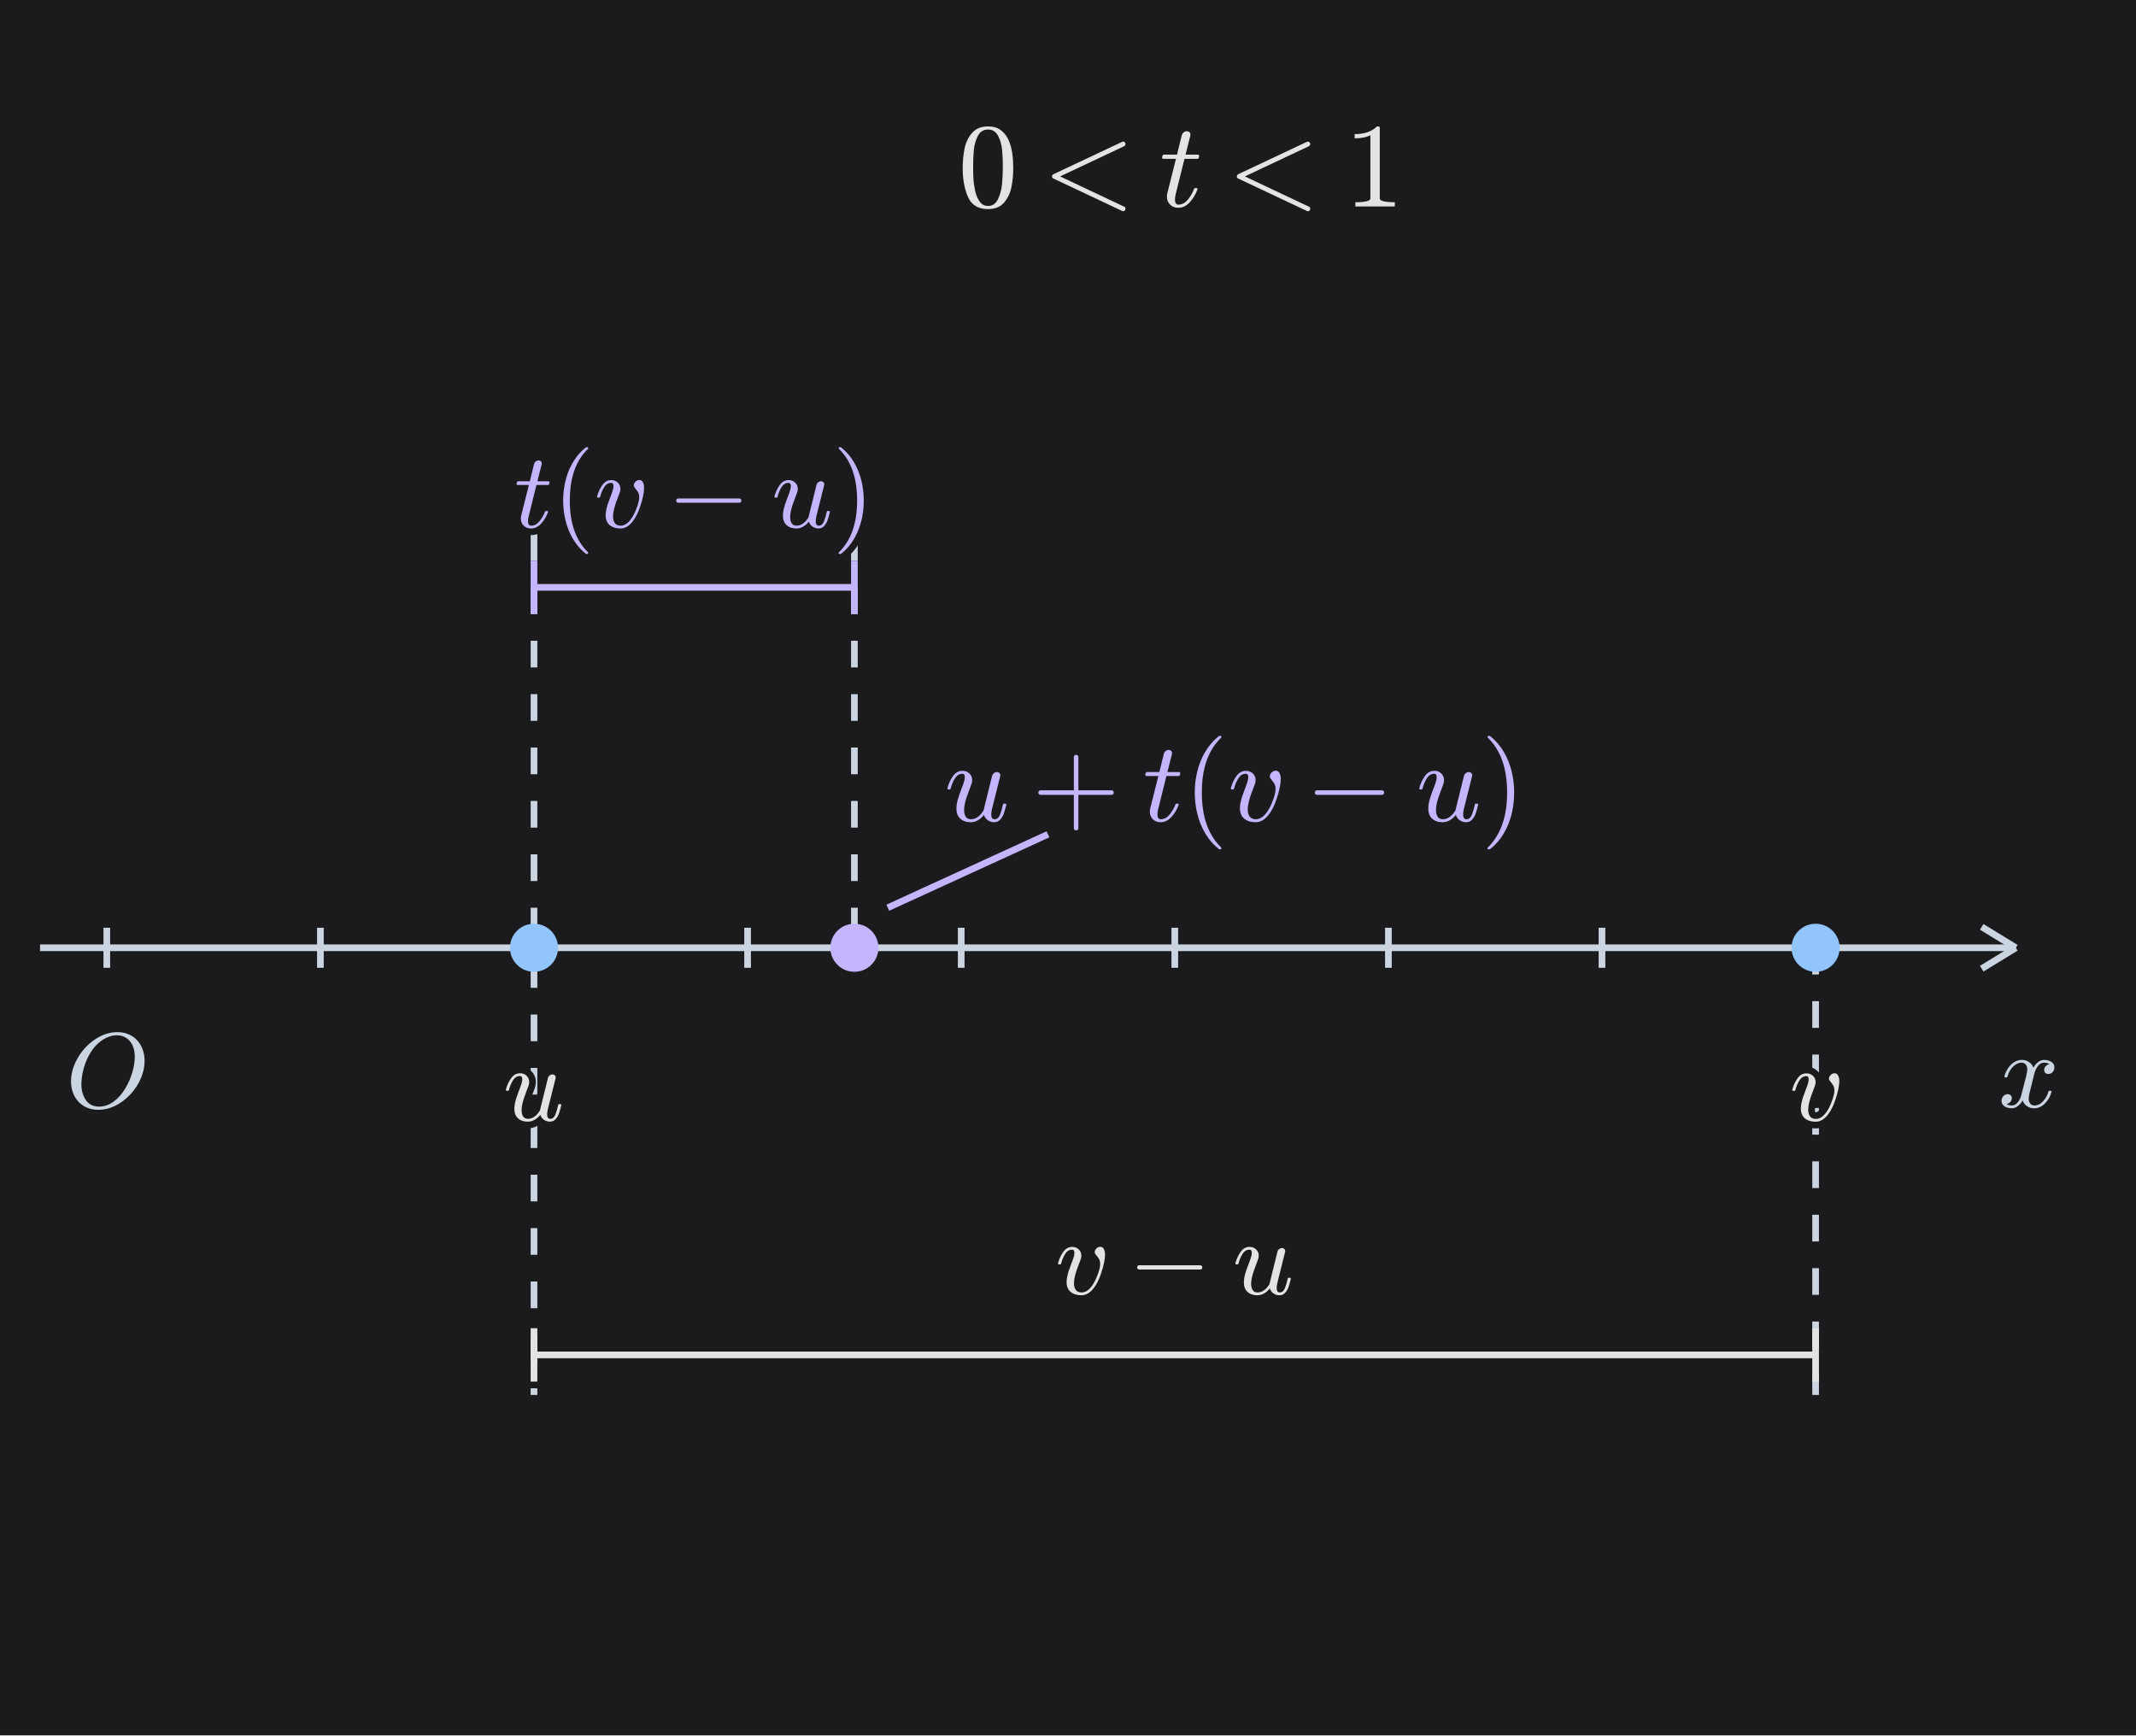
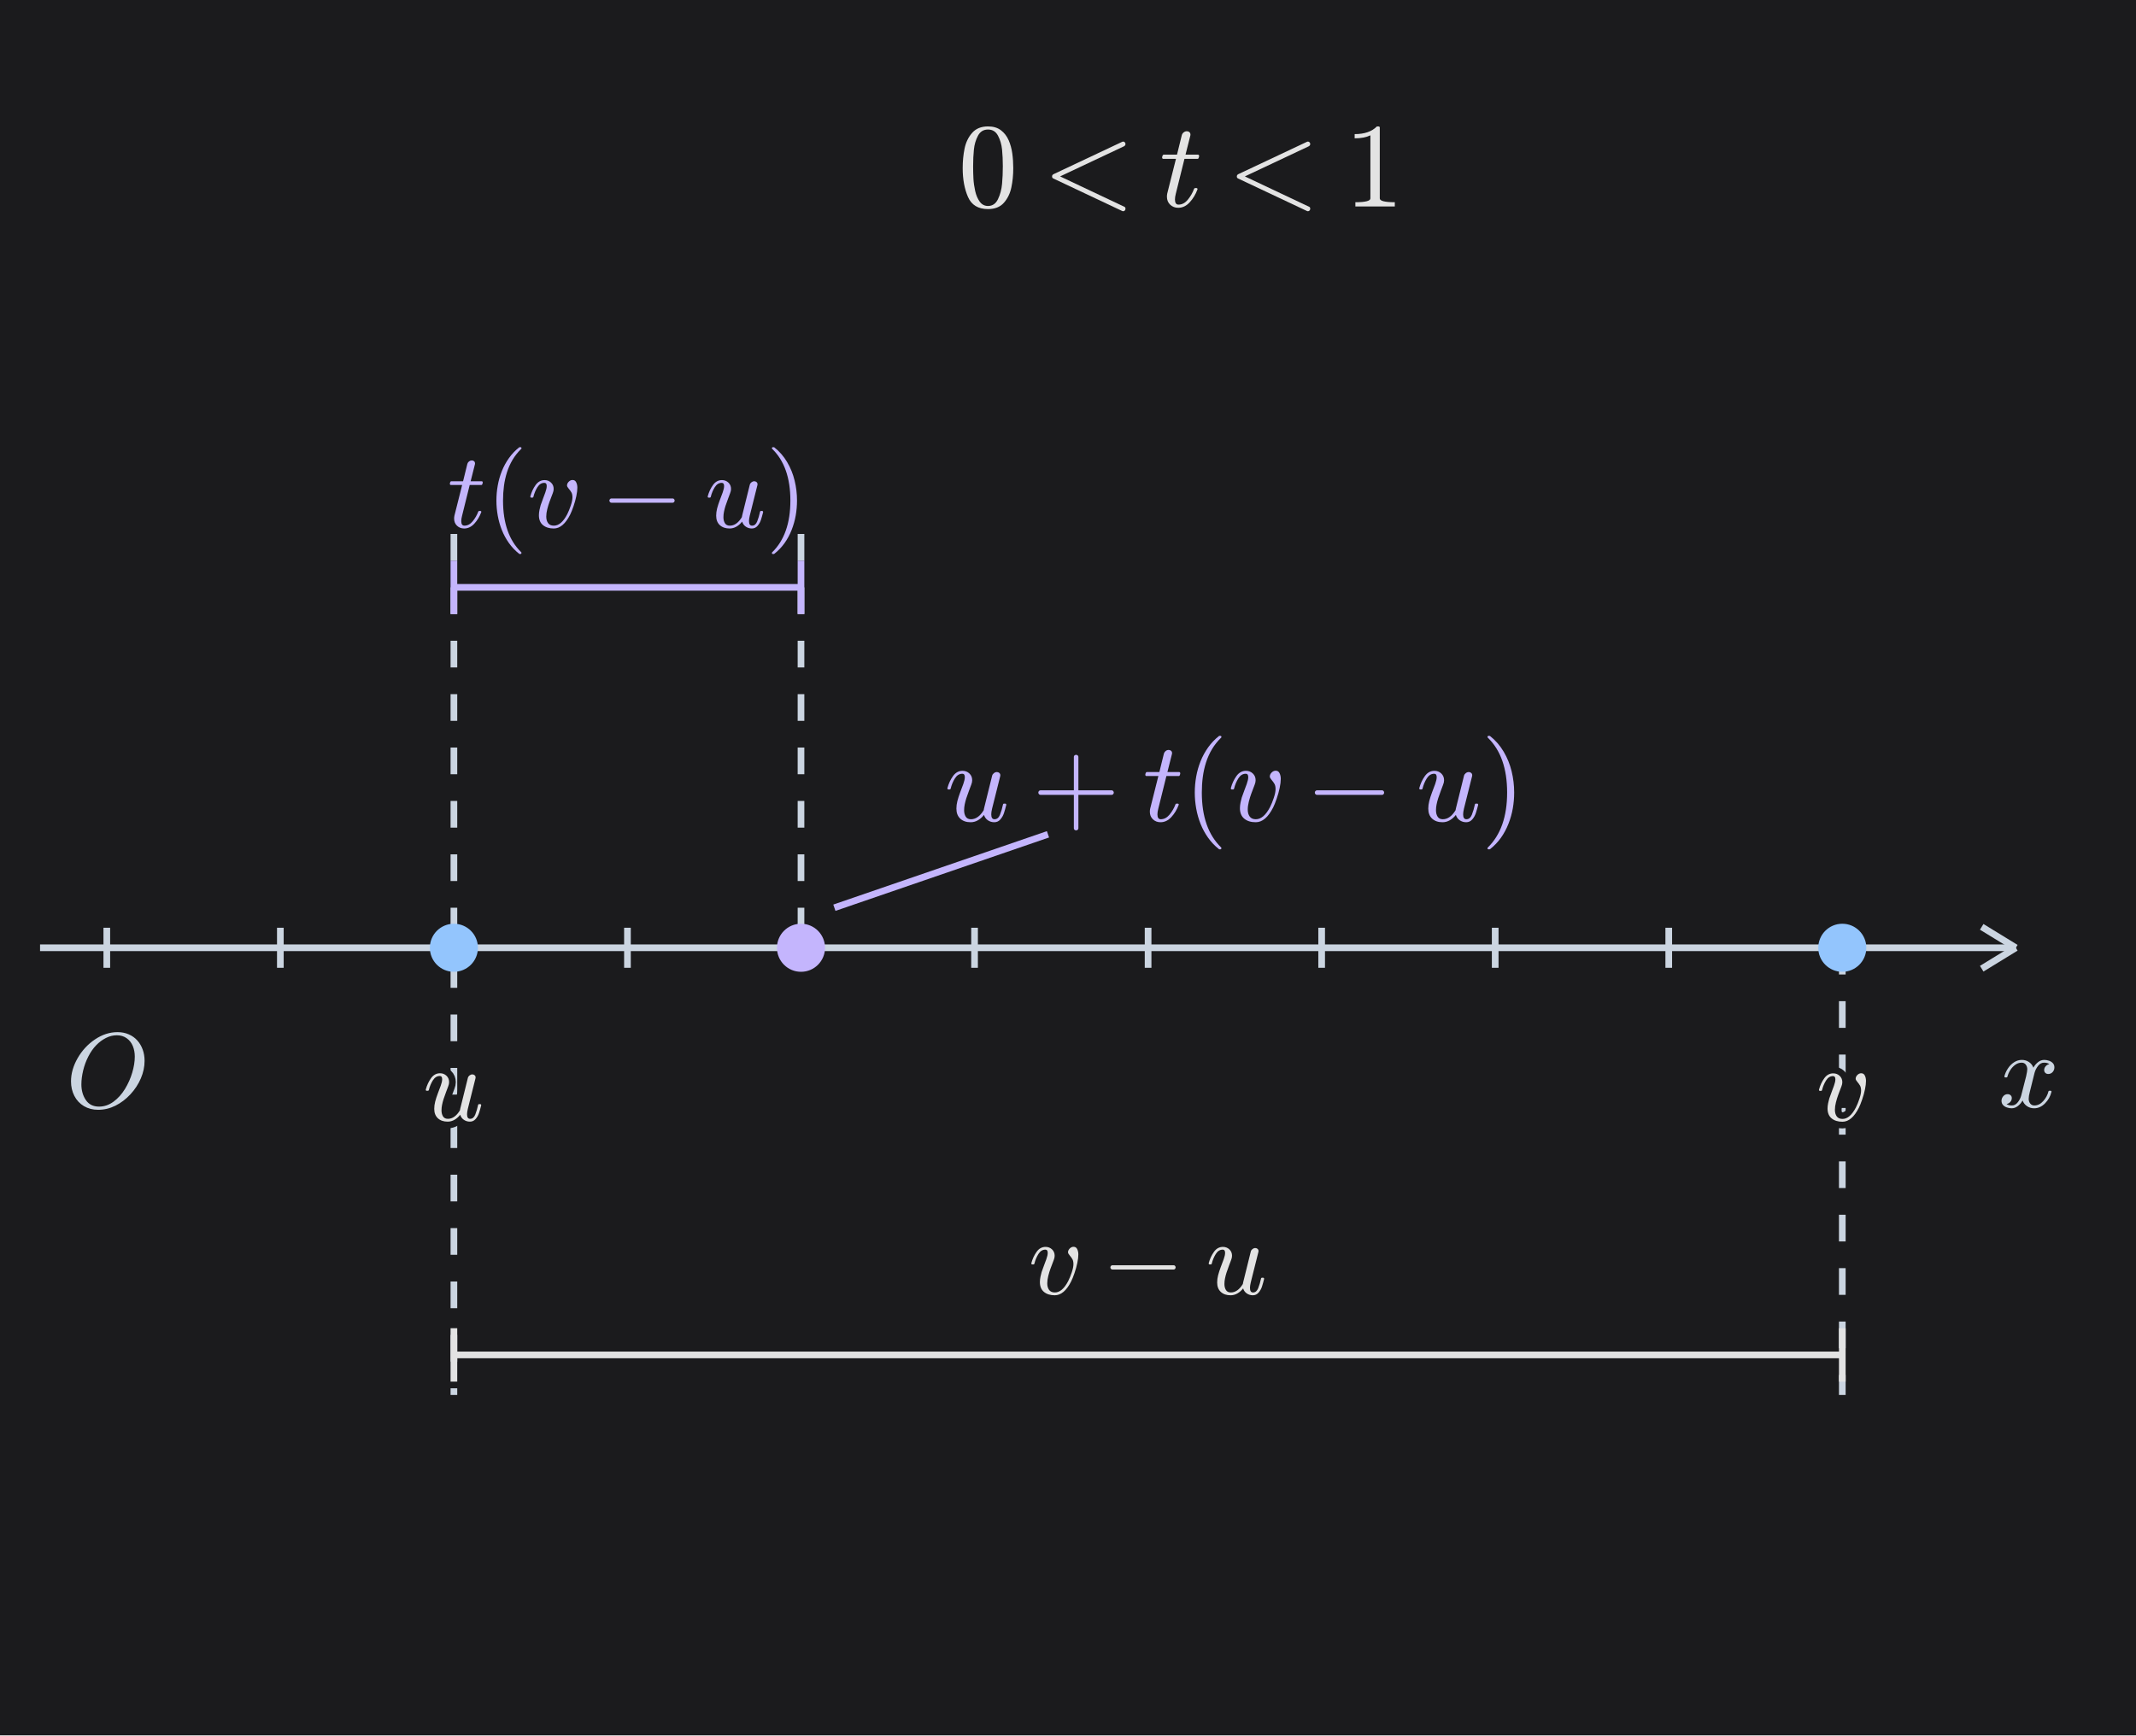
<svg xmlns="http://www.w3.org/2000/svg" xmlns:xlink="http://www.w3.org/1999/xlink" width="320" height="260" viewBox="0 0 320 260" role="img" aria-labelledby="title">
  <rect width="320" height="260" fill="#1b1b1d" />
  <line x1="6" y1="142" x2="302" y2="142" stroke="#cbd5e1" stroke-width="1" />
  <line x1="302" y1="142" x2="296.885" y2="145.136" stroke="#cbd5e1" stroke-width="1" />
  <line x1="302" y1="142" x2="296.885" y2="138.864" stroke="#cbd5e1" stroke-width="1" />
  <line x1="16" y1="139" x2="16" y2="145" stroke="#cbd5e1" stroke-width="1" />
-   <line x1="48" y1="139" x2="48" y2="145" stroke="#cbd5e1" stroke-width="1" />
-   <line x1="80" y1="139" x2="80" y2="145" stroke="#cbd5e1" stroke-width="1" />
-   <line x1="112" y1="139" x2="112" y2="145" stroke="#cbd5e1" stroke-width="1" />
-   <line x1="144" y1="139" x2="144" y2="145" stroke="#cbd5e1" stroke-width="1" />
-   <line x1="176" y1="139" x2="176" y2="145" stroke="#cbd5e1" stroke-width="1" />
-   <line x1="208" y1="139" x2="208" y2="145" stroke="#cbd5e1" stroke-width="1" />
-   <line x1="240" y1="139" x2="240" y2="145" stroke="#cbd5e1" stroke-width="1" />
-   <line x1="272" y1="139" x2="272" y2="145" stroke="#cbd5e1" stroke-width="1" />
+   <line x1="42" y1="139" x2="42" y2="145" stroke="#cbd5e1" stroke-width="1" />
+   <line x1="68" y1="139" x2="68" y2="145" stroke="#cbd5e1" stroke-width="1" />
+   <line x1="94" y1="139" x2="94" y2="145" stroke="#cbd5e1" stroke-width="1" />
+   <line x1="120" y1="139" x2="120" y2="145" stroke="#cbd5e1" stroke-width="1" />
+   <line x1="146" y1="139" x2="146" y2="145" stroke="#cbd5e1" stroke-width="1" />
+   <line x1="172" y1="139" x2="172" y2="145" stroke="#cbd5e1" stroke-width="1" />
+   <line x1="198" y1="139" x2="198" y2="145" stroke="#cbd5e1" stroke-width="1" />
+   <line x1="224" y1="139" x2="224" y2="145" stroke="#cbd5e1" stroke-width="1" />
+   <line x1="250" y1="139" x2="250" y2="145" stroke="#cbd5e1" stroke-width="1" />
+   <line x1="276" y1="139" x2="276" y2="145" stroke="#cbd5e1" stroke-width="1" />
  <g transform="translate(9.84,154.64) scale(0.16)" color="#cbd5e1" role="img" aria-label="$O$">
    <svg overflow="visible" width="77" height="74" viewBox="0 0 77 74" version="1.1">
      <defs> </defs>
      <g id="label-107-figure_1">
        <g id="label-107-patch_1">
          <path d="M 0 74 L 77 74 L 77 0 L 0 0 L 0 74 z " style="fill: none" />
        </g>
        <g id="label-107-text_1">
          <g style="fill: currentColor" transform="translate(0 71) scale(1 -1)">
            <defs>
              <path stroke="#1b1b1d" stroke-width="800" stroke-linejoin="round" paint-order="stroke fill" id="label-107-Cmmi10-35" d="M 1947 -141 Q 1466 -141 1094 79 Q 722 300 520 692 Q 319 1084 319 1563 Q 319 2259 714 2950 Q 1109 3641 1756 4077 Q 2403 4513 3109 4513 Q 3475 4513 3778 4381 Q 4081 4250 4290 4017 Q 4500 3784 4614 3471 Q 4728 3159 4728 2791 Q 4728 2263 4503 1739 Q 4278 1216 3879 786 Q 3481 356 2984 107 Q 2488 -141 1947 -141 z M 1997 50 Q 2463 50 2866 345 Q 3269 641 3553 1108 Q 3838 1575 3989 2089 Q 4141 2603 4141 3047 Q 4141 3394 4022 3683 Q 3903 3972 3656 4148 Q 3409 4325 3066 4325 Q 2728 4325 2409 4162 Q 2091 4000 1831 3731 Q 1566 3459 1359 3057 Q 1153 2656 1047 2214 Q 941 1772 941 1381 Q 941 838 1208 444 Q 1475 50 1997 50 z " transform="scale(0.015625)" />
            </defs>
            <use xlink:href="#label-107-Cmmi10-35" transform="translate(0 0.484375)" />
          </g>
        </g>
      </g>
    </svg>
  </g>
  <g transform="translate(299.36,158.8) scale(0.16)" color="#cbd5e1" role="img" aria-label="$x$">
    <svg overflow="visible" width="58" height="47" viewBox="0 0 58 47" version="1.1">
      <defs> </defs>
      <g id="label-108-figure_1">
        <g id="label-108-patch_1">
          <path d="M 0 47 L 58 47 L 58 0 L 0 0 L 0 47 z " style="fill: none" />
        </g>
        <g id="label-108-text_1">
          <g style="fill: currentColor" transform="translate(0 45) scale(1 -1)">
            <defs>
              <path stroke="#1b1b1d" stroke-width="800" stroke-linejoin="round" paint-order="stroke fill" id="label-108-Cmmi10-3f" d="M 500 184 Q 613 97 819 97 Q 1019 97 1172 289 Q 1325 481 1381 709 L 1672 1844 Q 1741 2153 1741 2266 Q 1741 2425 1652 2544 Q 1563 2663 1403 2663 Q 1200 2663 1022 2536 Q 844 2409 722 2214 Q 600 2019 550 1819 Q 538 1778 500 1778 L 422 1778 Q 372 1778 372 1838 L 372 1856 Q 434 2094 584 2320 Q 734 2547 951 2687 Q 1169 2828 1416 2828 Q 1650 2828 1839 2703 Q 2028 2578 2106 2363 Q 2216 2559 2386 2693 Q 2556 2828 2759 2828 Q 2897 2828 3040 2779 Q 3184 2731 3275 2631 Q 3366 2531 3366 2381 Q 3366 2219 3261 2101 Q 3156 1984 2994 1984 Q 2891 1984 2822 2050 Q 2753 2116 2753 2216 Q 2753 2350 2845 2451 Q 2938 2553 3066 2572 Q 2950 2663 2747 2663 Q 2541 2663 2389 2472 Q 2238 2281 2175 2047 L 1894 916 Q 1825 659 1825 494 Q 1825 331 1917 214 Q 2009 97 2163 97 Q 2463 97 2698 361 Q 2934 625 3009 941 Q 3022 978 3059 978 L 3138 978 Q 3163 978 3178 961 Q 3194 944 3194 922 Q 3194 916 3188 903 Q 3097 522 2806 225 Q 2516 -72 2150 -72 Q 1916 -72 1727 54 Q 1538 181 1459 397 Q 1359 209 1182 68 Q 1006 -72 806 -72 Q 669 -72 523 -23 Q 378 25 287 125 Q 197 225 197 378 Q 197 528 301 651 Q 406 775 563 775 Q 669 775 741 711 Q 813 647 813 544 Q 813 409 723 309 Q 634 209 500 184 z " transform="scale(0.015625)" />
            </defs>
            <use xlink:href="#label-108-Cmmi10-3f" transform="translate(0 0.8125)" />
          </g>
        </g>
      </g>
    </svg>
  </g>
-   <line x1="80" y1="80" x2="80" y2="209" stroke="#cbd5e1" stroke-width="1" stroke-dasharray="4 4" />
-   <line x1="128" y1="80" x2="128" y2="142" stroke="#cbd5e1" stroke-width="1" stroke-dasharray="4 4" />
-   <line x1="272" y1="142" x2="272" y2="209" stroke="#cbd5e1" stroke-width="1" stroke-dasharray="4 4" />
-   <circle cx="80" cy="142" r="3" fill="#93c5fd" stroke="#93c5fd" stroke-width="1.2" />
-   <circle cx="128" cy="142" r="3" fill="#c4b5fd" stroke="#c4b5fd" stroke-width="1.2" />
-   <circle cx="272" cy="142" r="3" fill="#93c5fd" stroke="#93c5fd" stroke-width="1.2" />
-   <g transform="translate(75.36,160.8) scale(0.16)" color="#e3e3e3" role="img" aria-label="$u$">
+   <line x1="68" y1="80" x2="68" y2="209" stroke="#cbd5e1" stroke-width="1" stroke-dasharray="4 4" />
+   <line x1="120" y1="80" x2="120" y2="142" stroke="#cbd5e1" stroke-width="1" stroke-dasharray="4 4" />
+   <line x1="276" y1="142" x2="276" y2="209" stroke="#cbd5e1" stroke-width="1" stroke-dasharray="4 4" />
+   <circle cx="68" cy="142" r="3" fill="#93c5fd" stroke="#93c5fd" stroke-width="1.2" />
+   <circle cx="120" cy="142" r="3" fill="#c4b5fd" stroke="#c4b5fd" stroke-width="1.2" />
+   <circle cx="276" cy="142" r="3" fill="#93c5fd" stroke="#93c5fd" stroke-width="1.2" />
+   <g transform="translate(63.36,160.8) scale(0.16)" color="#e3e3e3" role="img" aria-label="$u$">
    <svg overflow="visible" width="58" height="47" viewBox="0 0 58 47" version="1.1">
      <defs> </defs>
      <g id="label-109-figure_1">
        <g id="label-109-patch_1">
          <path d="M 0 47 L 58 47 L 58 0 L 0 0 L 0 47 z " style="fill: none" />
        </g>
        <g id="label-109-text_1">
          <g style="fill: currentColor" transform="translate(0 45) scale(1 -1)">
            <defs>
              <path stroke="#1b1b1d" stroke-width="800" stroke-linejoin="round" paint-order="stroke fill" id="label-109-Cmmi10-60" d="M 678 697 Q 678 906 734 1126 Q 791 1347 892 1617 Q 994 1888 1069 2088 Q 1153 2322 1153 2472 Q 1153 2663 1013 2663 Q 759 2663 595 2402 Q 431 2141 353 1819 Q 341 1778 300 1778 L 225 1778 Q 172 1778 172 1838 L 172 1856 Q 275 2238 487 2533 Q 700 2828 1025 2828 Q 1253 2828 1411 2678 Q 1569 2528 1569 2297 Q 1569 2178 1516 2047 Q 1488 1969 1388 1706 Q 1288 1444 1234 1272 Q 1181 1100 1147 934 Q 1113 769 1113 603 Q 1113 391 1203 244 Q 1294 97 1497 97 Q 1906 97 2216 603 Q 2222 628 2226 651 Q 2231 675 2234 697 L 2694 2553 Q 2716 2638 2794 2698 Q 2872 2759 2963 2759 Q 3041 2759 3098 2709 Q 3156 2659 3156 2578 Q 3156 2541 3150 2528 L 2688 684 Q 2644 494 2644 372 Q 2644 97 2828 97 Q 3034 97 3136 351 Q 3238 606 3309 941 Q 3322 978 3359 978 L 3438 978 Q 3463 978 3478 956 Q 3494 934 3494 916 Q 3425 641 3361 444 Q 3297 247 3159 87 Q 3022 -72 2816 -72 Q 2613 -72 2452 39 Q 2291 150 2234 341 Q 2088 153 1894 40 Q 1700 -72 1484 -72 Q 1116 -72 897 129 Q 678 331 678 697 z " transform="scale(0.015625)" />
            </defs>
            <use xlink:href="#label-109-Cmmi10-60" transform="translate(0 0.8125)" />
          </g>
        </g>
      </g>
    </svg>
  </g>
-   <g transform="translate(268.08,160.8) scale(0.16)" color="#e3e3e3" role="img" aria-label="$v$">
+   <g transform="translate(272.08,160.8) scale(0.16)" color="#e3e3e3" role="img" aria-label="$v$">
    <svg overflow="visible" width="49" height="47" viewBox="0 0 49 47" version="1.1">
      <defs> </defs>
      <g id="label-110-figure_1">
        <g id="label-110-patch_1">
          <path d="M 0 47 L 49 47 L 49 0 L 0 0 L 0 47 z " style="fill: none" />
        </g>
        <g id="label-110-text_1">
          <g style="fill: currentColor" transform="translate(0 45) scale(1 -1)">
            <defs>
              <path stroke="#1b1b1d" stroke-width="800" stroke-linejoin="round" paint-order="stroke fill" id="label-110-Cmmi10-38" d="M 684 722 Q 684 866 718 1037 Q 753 1209 787 1320 Q 822 1431 944 1753 Q 1066 2075 1069 2088 Q 1153 2322 1153 2472 Q 1153 2663 1013 2663 Q 759 2663 595 2402 Q 431 2141 353 1819 Q 341 1778 300 1778 L 225 1778 Q 172 1778 172 1838 L 172 1856 Q 275 2238 487 2533 Q 700 2828 1025 2828 Q 1253 2828 1411 2678 Q 1569 2528 1569 2297 Q 1569 2178 1516 2047 Q 1391 1722 1319 1526 Q 1247 1331 1186 1089 Q 1125 847 1125 641 Q 1125 400 1236 248 Q 1347 97 1581 97 Q 2025 97 2381 781 Q 2494 1003 2594 1303 Q 2694 1603 2694 1791 Q 2694 1984 2631 2092 Q 2569 2200 2469 2317 Q 2369 2434 2369 2503 Q 2369 2628 2472 2731 Q 2575 2834 2700 2834 Q 2853 2834 2920 2693 Q 2988 2553 2988 2375 Q 2988 2163 2927 1869 Q 2866 1575 2758 1259 Q 2650 944 2559 763 Q 2138 -72 1575 -72 Q 1172 -72 928 129 Q 684 331 684 722 z " transform="scale(0.015625)" />
            </defs>
            <use xlink:href="#label-110-Cmmi10-38" transform="translate(0 0.71875)" />
          </g>
        </g>
      </g>
    </svg>
  </g>
-   <line x1="80" y1="88" x2="128" y2="88" stroke="#c4b5fd" stroke-width="1" />
-   <line x1="80" y1="84" x2="80" y2="92" stroke="#c4b5fd" stroke-width="1" />
-   <line x1="128" y1="84" x2="128" y2="92" stroke="#c4b5fd" stroke-width="1" />
-   <g transform="translate(77.04,67) scale(0.16)" color="#c4b5fd" role="img" aria-label="$t(v-u)$">
+   <line x1="68" y1="88" x2="120" y2="88" stroke="#c4b5fd" stroke-width="1" />
+   <line x1="68" y1="84" x2="68" y2="92" stroke="#c4b5fd" stroke-width="1" />
+   <line x1="120" y1="84" x2="120" y2="92" stroke="#c4b5fd" stroke-width="1" />
+   <g transform="translate(67.04,67) scale(0.16)" color="#c4b5fd" role="img" aria-label="$t(v-u)$">
    <svg overflow="visible" width="337" height="100" viewBox="0 0 337 100" version="1.1">
      <defs> </defs>
      <g id="label-111-figure_1">
        <g id="label-111-patch_1">
          <path d="M 0 100 L 337 100 L 337 0 L 0 0 L 0 100 z " style="fill: none" />
        </g>
        <g id="label-111-text_1">
          <g style="fill: currentColor" transform="translate(0 75) scale(1 -1)">
            <defs>
              <path stroke="#1b1b1d" stroke-width="800" stroke-linejoin="round" paint-order="stroke fill" id="label-111-Cmmi10-30" d="M 397 519 Q 397 613 416 697 L 878 2534 L 206 2534 Q 141 2534 141 2619 Q 166 2759 225 2759 L 934 2759 L 1191 3803 Q 1216 3888 1291 3947 Q 1366 4006 1459 4006 Q 1541 4006 1595 3957 Q 1650 3909 1650 3828 Q 1650 3809 1648 3798 Q 1647 3788 1644 3775 L 1388 2759 L 2047 2759 Q 2113 2759 2113 2675 Q 2109 2659 2100 2621 Q 2091 2584 2075 2559 Q 2059 2534 2028 2534 L 1331 2534 L 872 684 Q 825 503 825 372 Q 825 97 1013 97 Q 1294 97 1511 361 Q 1728 625 1844 941 Q 1869 978 1894 978 L 1972 978 Q 1997 978 2012 961 Q 2028 944 2028 922 Q 2028 909 2022 903 Q 1881 516 1612 222 Q 1344 -72 997 -72 Q 744 -72 570 93 Q 397 259 397 519 z " transform="scale(0.015625)" />
              <path stroke="#1b1b1d" stroke-width="800" stroke-linejoin="round" paint-order="stroke fill" id="label-111-Cmr10-77" d="M 1984 -1588 Q 1628 -1306 1370 -942 Q 1113 -578 948 -165 Q 784 247 703 697 Q 622 1147 622 1600 Q 622 2059 703 2509 Q 784 2959 951 3375 Q 1119 3791 1378 4153 Q 1638 4516 1984 4788 Q 1984 4800 2016 4800 L 2075 4800 Q 2094 4800 2109 4783 Q 2125 4766 2125 4744 Q 2125 4716 2113 4703 Q 1800 4397 1592 4047 Q 1384 3697 1257 3301 Q 1131 2906 1075 2482 Q 1019 2059 1019 1600 Q 1019 -434 2106 -1491 Q 2125 -1509 2125 -1544 Q 2125 -1559 2108 -1579 Q 2091 -1600 2075 -1600 L 2016 -1600 Q 1984 -1600 1984 -1588 z " transform="scale(0.015625)" />
              <path stroke="#1b1b1d" stroke-width="800" stroke-linejoin="round" paint-order="stroke fill" id="label-111-Cmmi10-38" d="M 684 722 Q 684 866 718 1037 Q 753 1209 787 1320 Q 822 1431 944 1753 Q 1066 2075 1069 2088 Q 1153 2322 1153 2472 Q 1153 2663 1013 2663 Q 759 2663 595 2402 Q 431 2141 353 1819 Q 341 1778 300 1778 L 225 1778 Q 172 1778 172 1838 L 172 1856 Q 275 2238 487 2533 Q 700 2828 1025 2828 Q 1253 2828 1411 2678 Q 1569 2528 1569 2297 Q 1569 2178 1516 2047 Q 1391 1722 1319 1526 Q 1247 1331 1186 1089 Q 1125 847 1125 641 Q 1125 400 1236 248 Q 1347 97 1581 97 Q 2025 97 2381 781 Q 2494 1003 2594 1303 Q 2694 1603 2694 1791 Q 2694 1984 2631 2092 Q 2569 2200 2469 2317 Q 2369 2434 2369 2503 Q 2369 2628 2472 2731 Q 2575 2834 2700 2834 Q 2853 2834 2920 2693 Q 2988 2553 2988 2375 Q 2988 2163 2927 1869 Q 2866 1575 2758 1259 Q 2650 944 2559 763 Q 2138 -72 1575 -72 Q 1172 -72 928 129 Q 684 331 684 722 z " transform="scale(0.015625)" />
              <path stroke="#1b1b1d" stroke-width="800" stroke-linejoin="round" paint-order="stroke fill" id="label-111-Cmsy10-11" d="M 653 1472 Q 600 1472 565 1512 Q 531 1553 531 1600 Q 531 1647 565 1687 Q 600 1728 653 1728 L 4325 1728 Q 4375 1728 4408 1687 Q 4441 1647 4441 1600 Q 4441 1553 4408 1512 Q 4375 1472 4325 1472 L 653 1472 z " transform="scale(0.015625)" />
              <path stroke="#1b1b1d" stroke-width="800" stroke-linejoin="round" paint-order="stroke fill" id="label-111-Cmmi10-60" d="M 678 697 Q 678 906 734 1126 Q 791 1347 892 1617 Q 994 1888 1069 2088 Q 1153 2322 1153 2472 Q 1153 2663 1013 2663 Q 759 2663 595 2402 Q 431 2141 353 1819 Q 341 1778 300 1778 L 225 1778 Q 172 1778 172 1838 L 172 1856 Q 275 2238 487 2533 Q 700 2828 1025 2828 Q 1253 2828 1411 2678 Q 1569 2528 1569 2297 Q 1569 2178 1516 2047 Q 1488 1969 1388 1706 Q 1288 1444 1234 1272 Q 1181 1100 1147 934 Q 1113 769 1113 603 Q 1113 391 1203 244 Q 1294 97 1497 97 Q 1906 97 2216 603 Q 2222 628 2226 651 Q 2231 675 2234 697 L 2694 2553 Q 2716 2638 2794 2698 Q 2872 2759 2963 2759 Q 3041 2759 3098 2709 Q 3156 2659 3156 2578 Q 3156 2541 3150 2528 L 2688 684 Q 2644 494 2644 372 Q 2644 97 2828 97 Q 3034 97 3136 351 Q 3238 606 3309 941 Q 3322 978 3359 978 L 3438 978 Q 3463 978 3478 956 Q 3494 934 3494 916 Q 3425 641 3361 444 Q 3297 247 3159 87 Q 3022 -72 2816 -72 Q 2613 -72 2452 39 Q 2291 150 2234 341 Q 2088 153 1894 40 Q 1700 -72 1484 -72 Q 1116 -72 897 129 Q 678 331 678 697 z " transform="scale(0.015625)" />
              <path stroke="#1b1b1d" stroke-width="800" stroke-linejoin="round" paint-order="stroke fill" id="label-111-Cmr10-44" d="M 416 -1600 Q 359 -1600 359 -1544 Q 359 -1516 372 -1503 Q 1466 -434 1466 1600 Q 1466 3634 384 4691 Q 359 4706 359 4744 Q 359 4766 376 4783 Q 394 4800 416 4800 L 475 4800 Q 494 4800 506 4788 Q 966 4425 1272 3906 Q 1578 3388 1720 2800 Q 1863 2213 1863 1600 Q 1863 1147 1786 708 Q 1709 269 1542 -157 Q 1375 -584 1119 -945 Q 863 -1306 506 -1588 Q 494 -1600 475 -1600 L 416 -1600 z " transform="scale(0.015625)" />
            </defs>
            <use xlink:href="#label-111-Cmmi10-30" />
            <use xlink:href="#label-111-Cmr10-77" transform="translate(36.08398 0)" />
            <use xlink:href="#label-111-Cmmi10-38" transform="translate(74.90234 0)" />
            <use xlink:href="#label-111-Cmsy10-11" transform="translate(143.2911 0)" />
            <use xlink:href="#label-111-Cmmi10-60" transform="translate(240.9767 0)" />
            <use xlink:href="#label-111-Cmr10-44" transform="translate(298.1544 0)" />
          </g>
        </g>
      </g>
    </svg>
  </g>
-   <line x1="80" y1="203" x2="272" y2="203" stroke="#e3e3e3" stroke-width="1" />
-   <line x1="80" y1="199" x2="80" y2="207" stroke="#e3e3e3" stroke-width="1" />
-   <line x1="272" y1="199" x2="272" y2="207" stroke="#e3e3e3" stroke-width="1" />
-   <g transform="translate(158.08,186.8) scale(0.16)" color="#e3e3e3" role="img" aria-label="$v-u$">
+   <line x1="68" y1="203" x2="276" y2="203" stroke="#e3e3e3" stroke-width="1" />
+   <line x1="68" y1="199" x2="68" y2="207" stroke="#e3e3e3" stroke-width="1" />
+   <line x1="276" y1="199" x2="276" y2="207" stroke="#e3e3e3" stroke-width="1" />
+   <g transform="translate(154.08,186.8) scale(0.16)" color="#e3e3e3" role="img" aria-label="$v-u$">
    <svg overflow="visible" width="224" height="47" viewBox="0 0 224 47" version="1.1">
      <defs> </defs>
      <g id="label-112-figure_1">
        <g id="label-112-patch_1">
          <path d="M 0 47 L 224 47 L 224 0 L 0 0 L 0 47 z " style="fill: none" />
        </g>
        <g id="label-112-text_1">
          <g style="fill: currentColor" transform="translate(0 45) scale(1 -1)">
            <defs>
              <path stroke="#1b1b1d" stroke-width="800" stroke-linejoin="round" paint-order="stroke fill" id="label-112-Cmmi10-38" d="M 684 722 Q 684 866 718 1037 Q 753 1209 787 1320 Q 822 1431 944 1753 Q 1066 2075 1069 2088 Q 1153 2322 1153 2472 Q 1153 2663 1013 2663 Q 759 2663 595 2402 Q 431 2141 353 1819 Q 341 1778 300 1778 L 225 1778 Q 172 1778 172 1838 L 172 1856 Q 275 2238 487 2533 Q 700 2828 1025 2828 Q 1253 2828 1411 2678 Q 1569 2528 1569 2297 Q 1569 2178 1516 2047 Q 1391 1722 1319 1526 Q 1247 1331 1186 1089 Q 1125 847 1125 641 Q 1125 400 1236 248 Q 1347 97 1581 97 Q 2025 97 2381 781 Q 2494 1003 2594 1303 Q 2694 1603 2694 1791 Q 2694 1984 2631 2092 Q 2569 2200 2469 2317 Q 2369 2434 2369 2503 Q 2369 2628 2472 2731 Q 2575 2834 2700 2834 Q 2853 2834 2920 2693 Q 2988 2553 2988 2375 Q 2988 2163 2927 1869 Q 2866 1575 2758 1259 Q 2650 944 2559 763 Q 2138 -72 1575 -72 Q 1172 -72 928 129 Q 684 331 684 722 z " transform="scale(0.015625)" />
              <path stroke="#1b1b1d" stroke-width="800" stroke-linejoin="round" paint-order="stroke fill" id="label-112-Cmsy10-11" d="M 653 1472 Q 600 1472 565 1512 Q 531 1553 531 1600 Q 531 1647 565 1687 Q 600 1728 653 1728 L 4325 1728 Q 4375 1728 4408 1687 Q 4441 1647 4441 1600 Q 4441 1553 4408 1512 Q 4375 1472 4325 1472 L 653 1472 z " transform="scale(0.015625)" />
              <path stroke="#1b1b1d" stroke-width="800" stroke-linejoin="round" paint-order="stroke fill" id="label-112-Cmmi10-60" d="M 678 697 Q 678 906 734 1126 Q 791 1347 892 1617 Q 994 1888 1069 2088 Q 1153 2322 1153 2472 Q 1153 2663 1013 2663 Q 759 2663 595 2402 Q 431 2141 353 1819 Q 341 1778 300 1778 L 225 1778 Q 172 1778 172 1838 L 172 1856 Q 275 2238 487 2533 Q 700 2828 1025 2828 Q 1253 2828 1411 2678 Q 1569 2528 1569 2297 Q 1569 2178 1516 2047 Q 1488 1969 1388 1706 Q 1288 1444 1234 1272 Q 1181 1100 1147 934 Q 1113 769 1113 603 Q 1113 391 1203 244 Q 1294 97 1497 97 Q 1906 97 2216 603 Q 2222 628 2226 651 Q 2231 675 2234 697 L 2694 2553 Q 2716 2638 2794 2698 Q 2872 2759 2963 2759 Q 3041 2759 3098 2709 Q 3156 2659 3156 2578 Q 3156 2541 3150 2528 L 2688 684 Q 2644 494 2644 372 Q 2644 97 2828 97 Q 3034 97 3136 351 Q 3238 606 3309 941 Q 3322 978 3359 978 L 3438 978 Q 3463 978 3478 956 Q 3494 934 3494 916 Q 3425 641 3361 444 Q 3297 247 3159 87 Q 3022 -72 2816 -72 Q 2613 -72 2452 39 Q 2291 150 2234 341 Q 2088 153 1894 40 Q 1700 -72 1484 -72 Q 1116 -72 897 129 Q 678 331 678 697 z " transform="scale(0.015625)" />
            </defs>
            <use xlink:href="#label-112-Cmmi10-38" transform="translate(0 0.71875)" />
            <use xlink:href="#label-112-Cmsy10-11" transform="translate(68.38873 0.71875)" />
            <use xlink:href="#label-112-Cmmi10-60" transform="translate(166.0743 0.71875)" />
          </g>
        </g>
      </g>
    </svg>
  </g>
  <g transform="translate(143.52,18.94) scale(0.18)" color="#e3e3e3" role="img" aria-label="$0&lt;t&lt;1$">
    <svg overflow="visible" width="372" height="71" viewBox="0 0 372 71" version="1.1">
      <defs> </defs>
      <g id="label-113-figure_1">
        <g id="label-113-patch_1">
          <path d="M 0 71 L 372 71 L 372 0 L 0 0 L 0 71 z " style="fill: none" />
        </g>
        <g id="label-113-text_1">
          <g style="fill: currentColor" transform="translate(0 67) scale(1 -1)">
            <defs>
              <path stroke="#1b1b1d" stroke-width="711.111" stroke-linejoin="round" paint-order="stroke fill" id="label-113-Cmr10-28" d="M 1600 -141 Q 816 -141 533 504 Q 250 1150 250 2041 Q 250 2597 351 3087 Q 453 3578 754 3920 Q 1056 4263 1600 4263 Q 2022 4263 2290 4056 Q 2559 3850 2700 3523 Q 2841 3197 2892 2823 Q 2944 2450 2944 2041 Q 2944 1491 2842 1011 Q 2741 531 2444 195 Q 2147 -141 1600 -141 z M 1600 25 Q 1956 25 2131 390 Q 2306 756 2347 1200 Q 2388 1644 2388 2144 Q 2388 2625 2347 3031 Q 2306 3438 2132 3767 Q 1959 4097 1600 4097 Q 1238 4097 1063 3765 Q 888 3434 847 3029 Q 806 2625 806 2144 Q 806 1788 823 1472 Q 841 1156 916 820 Q 991 484 1158 254 Q 1325 25 1600 25 z " transform="scale(0.015625)" />
              <path stroke="#1b1b1d" stroke-width="711.111" stroke-linejoin="round" paint-order="stroke fill" id="label-113-Cmmi10-63" d="M 594 1491 Q 531 1519 531 1600 Q 531 1681 616 1722 L 4269 3444 Q 4294 3456 4313 3456 Q 4369 3456 4405 3417 Q 4441 3378 4441 3328 Q 4441 3250 4366 3206 L 959 1600 L 4384 -19 Q 4441 -38 4441 -128 Q 4441 -178 4405 -217 Q 4369 -256 4313 -256 Q 4294 -256 4269 -244 L 594 1491 z " transform="scale(0.015625)" />
              <path stroke="#1b1b1d" stroke-width="711.111" stroke-linejoin="round" paint-order="stroke fill" id="label-113-Cmmi10-30" d="M 397 519 Q 397 613 416 697 L 878 2534 L 206 2534 Q 141 2534 141 2619 Q 166 2759 225 2759 L 934 2759 L 1191 3803 Q 1216 3888 1291 3947 Q 1366 4006 1459 4006 Q 1541 4006 1595 3957 Q 1650 3909 1650 3828 Q 1650 3809 1648 3798 Q 1647 3788 1644 3775 L 1388 2759 L 2047 2759 Q 2113 2759 2113 2675 Q 2109 2659 2100 2621 Q 2091 2584 2075 2559 Q 2059 2534 2028 2534 L 1331 2534 L 872 684 Q 825 503 825 372 Q 825 97 1013 97 Q 1294 97 1511 361 Q 1728 625 1844 941 Q 1869 978 1894 978 L 1972 978 Q 1997 978 2012 961 Q 2028 944 2028 922 Q 2028 909 2022 903 Q 1881 516 1612 222 Q 1344 -72 997 -72 Q 744 -72 570 93 Q 397 259 397 519 z " transform="scale(0.015625)" />
              <path stroke="#1b1b1d" stroke-width="711.111" stroke-linejoin="round" paint-order="stroke fill" id="label-113-Cmr10-64" d="M 594 0 L 594 225 Q 1394 225 1394 428 L 1394 3788 Q 1063 3628 556 3628 L 556 3853 Q 1341 3853 1741 4263 L 1831 4263 Q 1853 4263 1873 4245 Q 1894 4228 1894 4206 L 1894 428 Q 1894 225 2694 225 L 2694 0 L 594 0 z " transform="scale(0.015625)" />
            </defs>
            <use xlink:href="#label-113-Cmr10-28" transform="translate(0 0.390625)" />
            <use xlink:href="#label-113-Cmmi10-63" transform="translate(70.00006 0.390625)" />
            <use xlink:href="#label-113-Cmmi10-30" transform="translate(167.6857 0.390625)" />
            <use xlink:href="#label-113-Cmmi10-63" transform="translate(223.7697 0.390625)" />
            <use xlink:href="#label-113-Cmr10-64" transform="translate(321.4553 0.390625)" />
          </g>
        </g>
      </g>
    </svg>
  </g>
  <g transform="translate(141.48,110.25) scale(0.17)" color="#c4b5fd" role="img" aria-label="$u+t(v-u)$">
    <svg overflow="visible" width="512" height="100" viewBox="0 0 512 100" version="1.1">
      <defs> </defs>
      <g id="label-114-figure_1">
        <g id="label-114-patch_1">
          <path d="M 0 100 L 512 100 L 512 0 L 0 0 L 0 100 z " style="fill: none" />
        </g>
        <g id="label-114-text_1">
          <g style="fill: currentColor" transform="translate(0 75) scale(1 -1)">
            <defs>
              <path stroke="#1b1b1d" stroke-width="752.941" stroke-linejoin="round" paint-order="stroke fill" id="label-114-Cmmi10-60" d="M 678 697 Q 678 906 734 1126 Q 791 1347 892 1617 Q 994 1888 1069 2088 Q 1153 2322 1153 2472 Q 1153 2663 1013 2663 Q 759 2663 595 2402 Q 431 2141 353 1819 Q 341 1778 300 1778 L 225 1778 Q 172 1778 172 1838 L 172 1856 Q 275 2238 487 2533 Q 700 2828 1025 2828 Q 1253 2828 1411 2678 Q 1569 2528 1569 2297 Q 1569 2178 1516 2047 Q 1488 1969 1388 1706 Q 1288 1444 1234 1272 Q 1181 1100 1147 934 Q 1113 769 1113 603 Q 1113 391 1203 244 Q 1294 97 1497 97 Q 1906 97 2216 603 Q 2222 628 2226 651 Q 2231 675 2234 697 L 2694 2553 Q 2716 2638 2794 2698 Q 2872 2759 2963 2759 Q 3041 2759 3098 2709 Q 3156 2659 3156 2578 Q 3156 2541 3150 2528 L 2688 684 Q 2644 494 2644 372 Q 2644 97 2828 97 Q 3034 97 3136 351 Q 3238 606 3309 941 Q 3322 978 3359 978 L 3438 978 Q 3463 978 3478 956 Q 3494 934 3494 916 Q 3425 641 3361 444 Q 3297 247 3159 87 Q 3022 -72 2816 -72 Q 2613 -72 2452 39 Q 2291 150 2234 341 Q 2088 153 1894 40 Q 1700 -72 1484 -72 Q 1116 -72 897 129 Q 678 331 678 697 z " transform="scale(0.015625)" />
              <path stroke="#1b1b1d" stroke-width="752.941" stroke-linejoin="round" paint-order="stroke fill" id="label-114-Cmr10-4c" d="M 481 1472 Q 428 1472 393 1512 Q 359 1553 359 1600 Q 359 1647 393 1687 Q 428 1728 481 1728 L 2363 1728 L 2363 3616 Q 2363 3666 2400 3698 Q 2438 3731 2491 3731 Q 2538 3731 2578 3698 Q 2619 3666 2619 3616 L 2619 1728 L 4500 1728 Q 4547 1728 4581 1687 Q 4616 1647 4616 1600 Q 4616 1553 4581 1512 Q 4547 1472 4500 1472 L 2619 1472 L 2619 -416 Q 2619 -466 2578 -498 Q 2538 -531 2491 -531 Q 2438 -531 2400 -498 Q 2363 -466 2363 -416 L 2363 1472 L 481 1472 z " transform="scale(0.015625)" />
              <path stroke="#1b1b1d" stroke-width="752.941" stroke-linejoin="round" paint-order="stroke fill" id="label-114-Cmmi10-30" d="M 397 519 Q 397 613 416 697 L 878 2534 L 206 2534 Q 141 2534 141 2619 Q 166 2759 225 2759 L 934 2759 L 1191 3803 Q 1216 3888 1291 3947 Q 1366 4006 1459 4006 Q 1541 4006 1595 3957 Q 1650 3909 1650 3828 Q 1650 3809 1648 3798 Q 1647 3788 1644 3775 L 1388 2759 L 2047 2759 Q 2113 2759 2113 2675 Q 2109 2659 2100 2621 Q 2091 2584 2075 2559 Q 2059 2534 2028 2534 L 1331 2534 L 872 684 Q 825 503 825 372 Q 825 97 1013 97 Q 1294 97 1511 361 Q 1728 625 1844 941 Q 1869 978 1894 978 L 1972 978 Q 1997 978 2012 961 Q 2028 944 2028 922 Q 2028 909 2022 903 Q 1881 516 1612 222 Q 1344 -72 997 -72 Q 744 -72 570 93 Q 397 259 397 519 z " transform="scale(0.015625)" />
              <path stroke="#1b1b1d" stroke-width="752.941" stroke-linejoin="round" paint-order="stroke fill" id="label-114-Cmr10-77" d="M 1984 -1588 Q 1628 -1306 1370 -942 Q 1113 -578 948 -165 Q 784 247 703 697 Q 622 1147 622 1600 Q 622 2059 703 2509 Q 784 2959 951 3375 Q 1119 3791 1378 4153 Q 1638 4516 1984 4788 Q 1984 4800 2016 4800 L 2075 4800 Q 2094 4800 2109 4783 Q 2125 4766 2125 4744 Q 2125 4716 2113 4703 Q 1800 4397 1592 4047 Q 1384 3697 1257 3301 Q 1131 2906 1075 2482 Q 1019 2059 1019 1600 Q 1019 -434 2106 -1491 Q 2125 -1509 2125 -1544 Q 2125 -1559 2108 -1579 Q 2091 -1600 2075 -1600 L 2016 -1600 Q 1984 -1600 1984 -1588 z " transform="scale(0.015625)" />
              <path stroke="#1b1b1d" stroke-width="752.941" stroke-linejoin="round" paint-order="stroke fill" id="label-114-Cmmi10-38" d="M 684 722 Q 684 866 718 1037 Q 753 1209 787 1320 Q 822 1431 944 1753 Q 1066 2075 1069 2088 Q 1153 2322 1153 2472 Q 1153 2663 1013 2663 Q 759 2663 595 2402 Q 431 2141 353 1819 Q 341 1778 300 1778 L 225 1778 Q 172 1778 172 1838 L 172 1856 Q 275 2238 487 2533 Q 700 2828 1025 2828 Q 1253 2828 1411 2678 Q 1569 2528 1569 2297 Q 1569 2178 1516 2047 Q 1391 1722 1319 1526 Q 1247 1331 1186 1089 Q 1125 847 1125 641 Q 1125 400 1236 248 Q 1347 97 1581 97 Q 2025 97 2381 781 Q 2494 1003 2594 1303 Q 2694 1603 2694 1791 Q 2694 1984 2631 2092 Q 2569 2200 2469 2317 Q 2369 2434 2369 2503 Q 2369 2628 2472 2731 Q 2575 2834 2700 2834 Q 2853 2834 2920 2693 Q 2988 2553 2988 2375 Q 2988 2163 2927 1869 Q 2866 1575 2758 1259 Q 2650 944 2559 763 Q 2138 -72 1575 -72 Q 1172 -72 928 129 Q 684 331 684 722 z " transform="scale(0.015625)" />
              <path stroke="#1b1b1d" stroke-width="752.941" stroke-linejoin="round" paint-order="stroke fill" id="label-114-Cmsy10-11" d="M 653 1472 Q 600 1472 565 1512 Q 531 1553 531 1600 Q 531 1647 565 1687 Q 600 1728 653 1728 L 4325 1728 Q 4375 1728 4408 1687 Q 4441 1647 4441 1600 Q 4441 1553 4408 1512 Q 4375 1472 4325 1472 L 653 1472 z " transform="scale(0.015625)" />
              <path stroke="#1b1b1d" stroke-width="752.941" stroke-linejoin="round" paint-order="stroke fill" id="label-114-Cmr10-44" d="M 416 -1600 Q 359 -1600 359 -1544 Q 359 -1516 372 -1503 Q 1466 -434 1466 1600 Q 1466 3634 384 4691 Q 359 4706 359 4744 Q 359 4766 376 4783 Q 394 4800 416 4800 L 475 4800 Q 494 4800 506 4788 Q 966 4425 1272 3906 Q 1578 3388 1720 2800 Q 1863 2213 1863 1600 Q 1863 1147 1786 708 Q 1709 269 1542 -157 Q 1375 -584 1119 -945 Q 863 -1306 506 -1588 Q 494 -1600 475 -1600 L 416 -1600 z " transform="scale(0.015625)" />
            </defs>
            <use xlink:href="#label-114-Cmmi10-60" />
            <use xlink:href="#label-114-Cmr10-4c" transform="translate(77.17779 0)" />
            <use xlink:href="#label-114-Cmmi10-30" transform="translate(174.8634 0)" />
            <use xlink:href="#label-114-Cmr10-77" transform="translate(210.9474 0)" />
            <use xlink:href="#label-114-Cmmi10-38" transform="translate(249.7657 0)" />
            <use xlink:href="#label-114-Cmsy10-11" transform="translate(318.1545 0)" />
            <use xlink:href="#label-114-Cmmi10-60" transform="translate(415.8401 0)" />
            <use xlink:href="#label-114-Cmr10-44" transform="translate(473.0178 0)" />
          </g>
        </g>
      </g>
    </svg>
  </g>
-   <line x1="133" y1="136" x2="157" y2="125" stroke="#c4b5fd" stroke-width="1" />
+   <line x1="125" y1="136" x2="157" y2="125" stroke="#c4b5fd" stroke-width="1" />
</svg>
